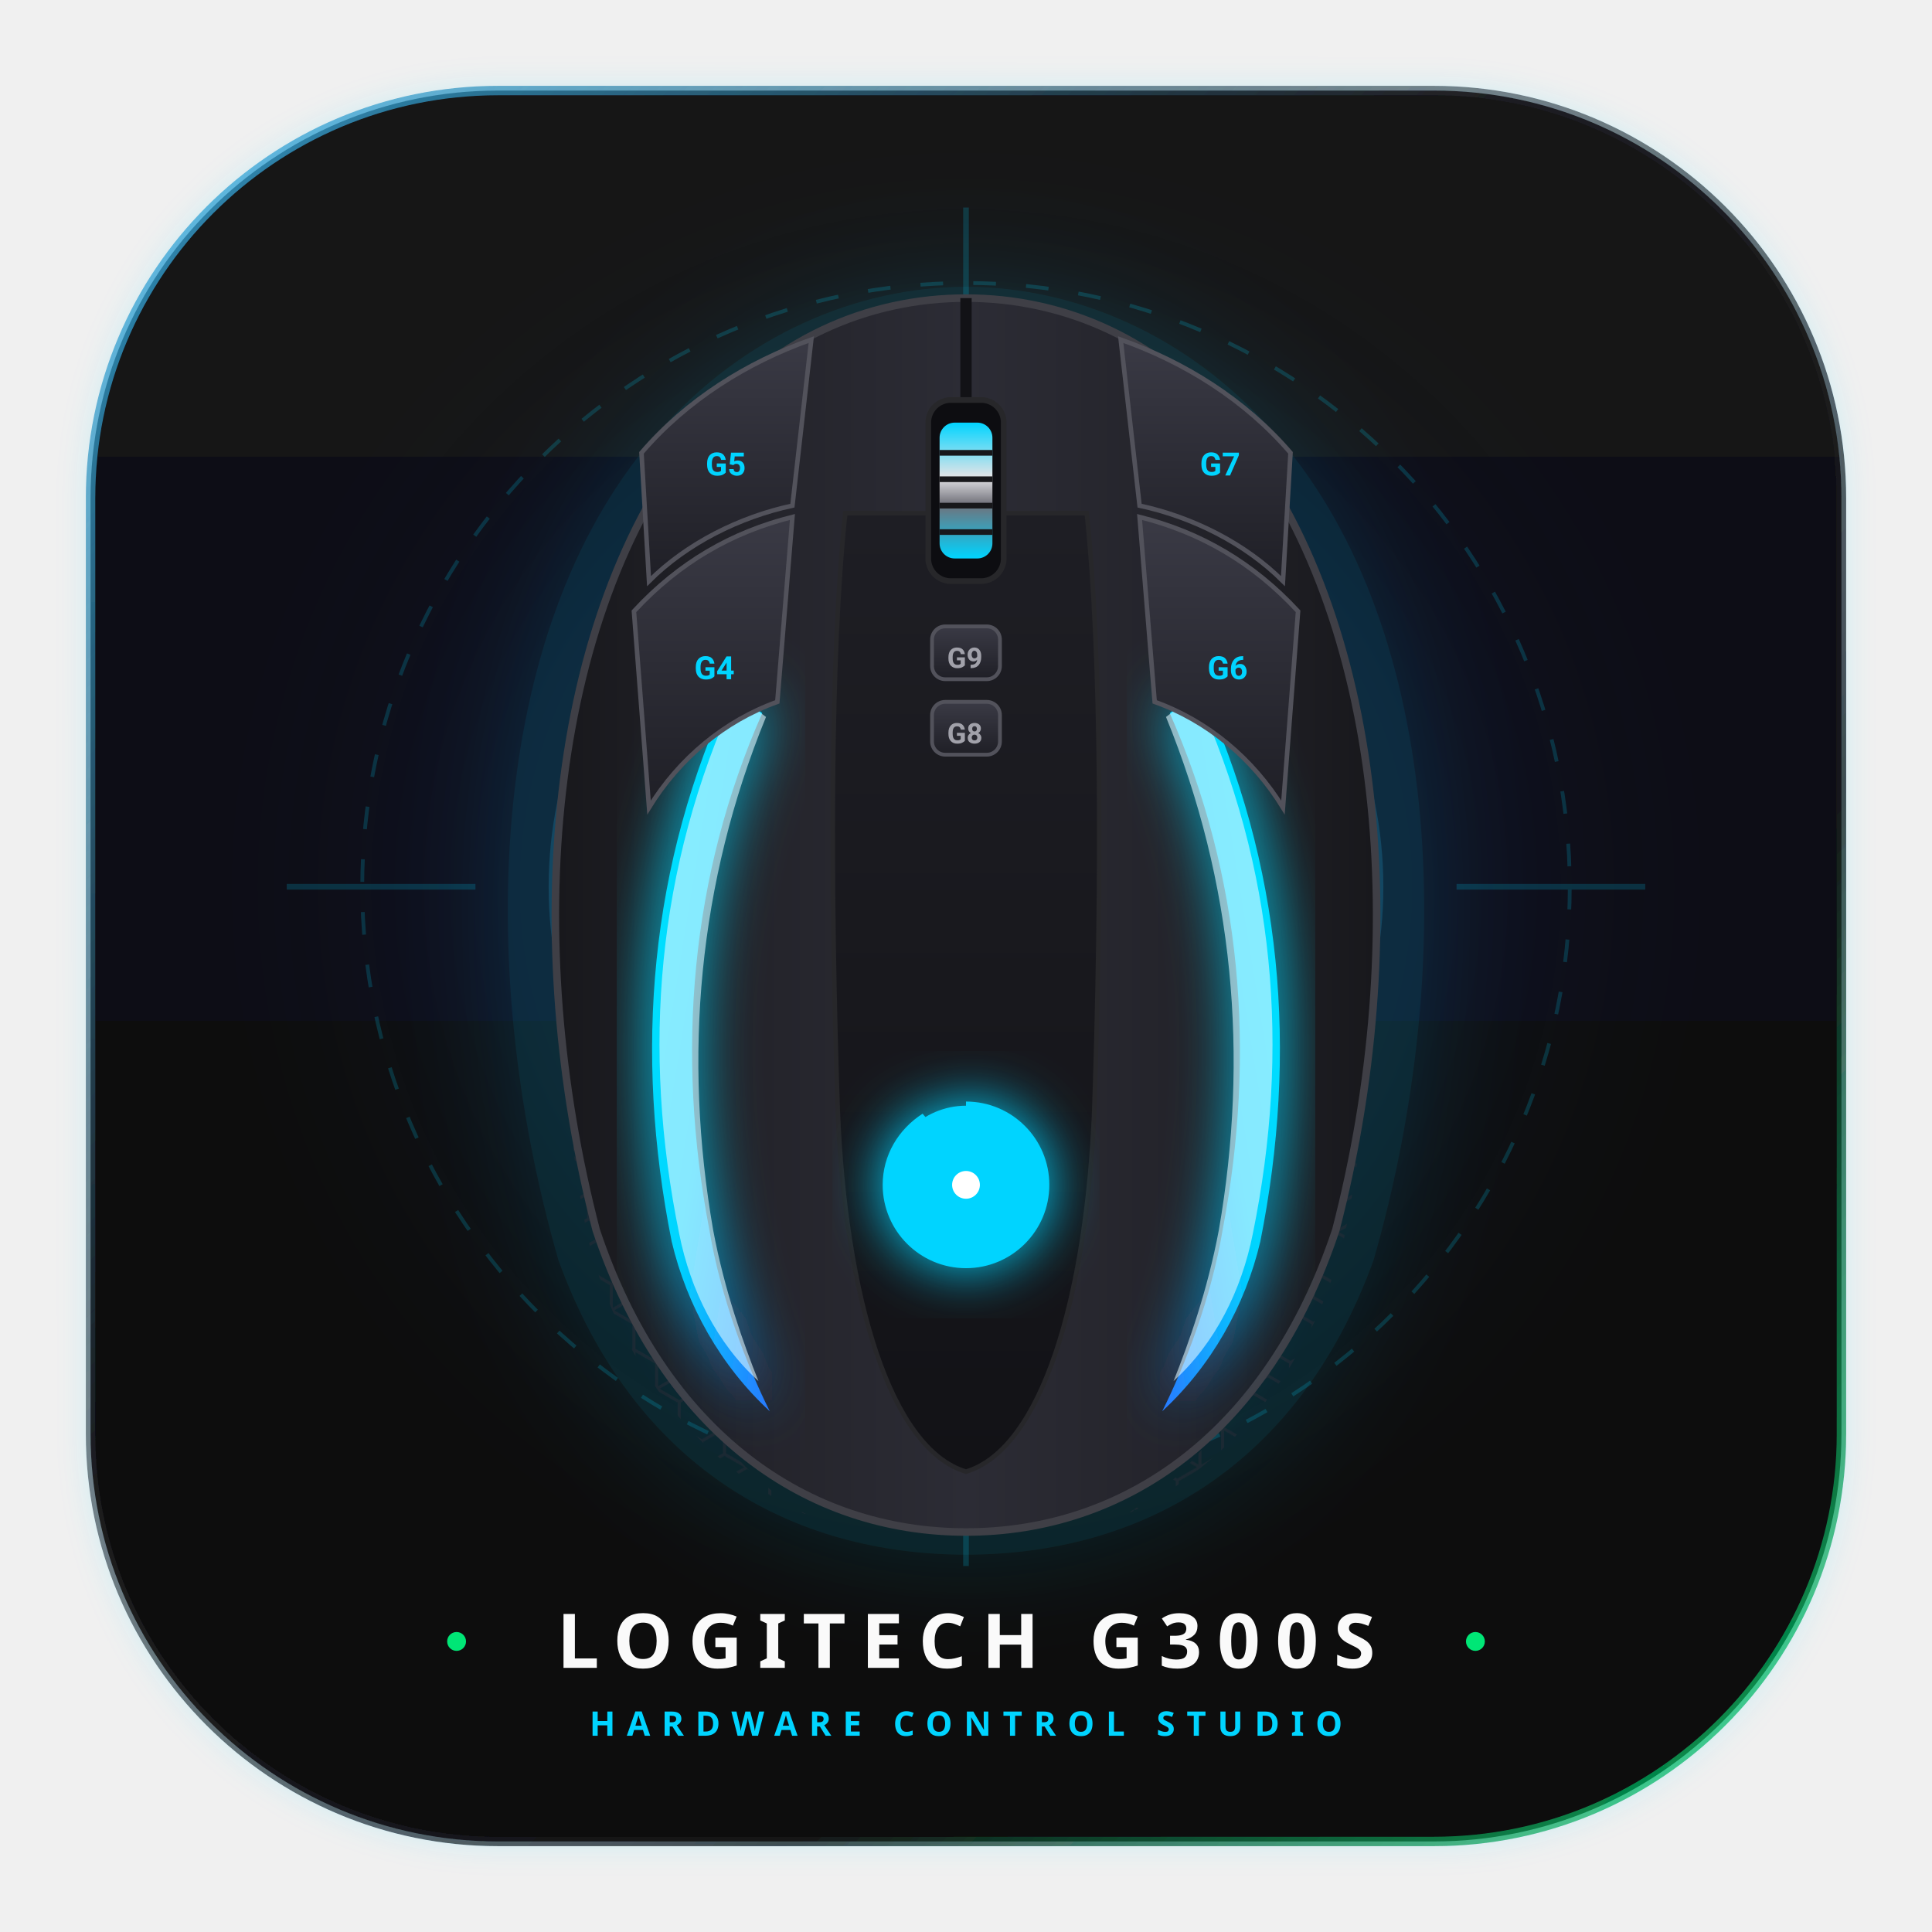
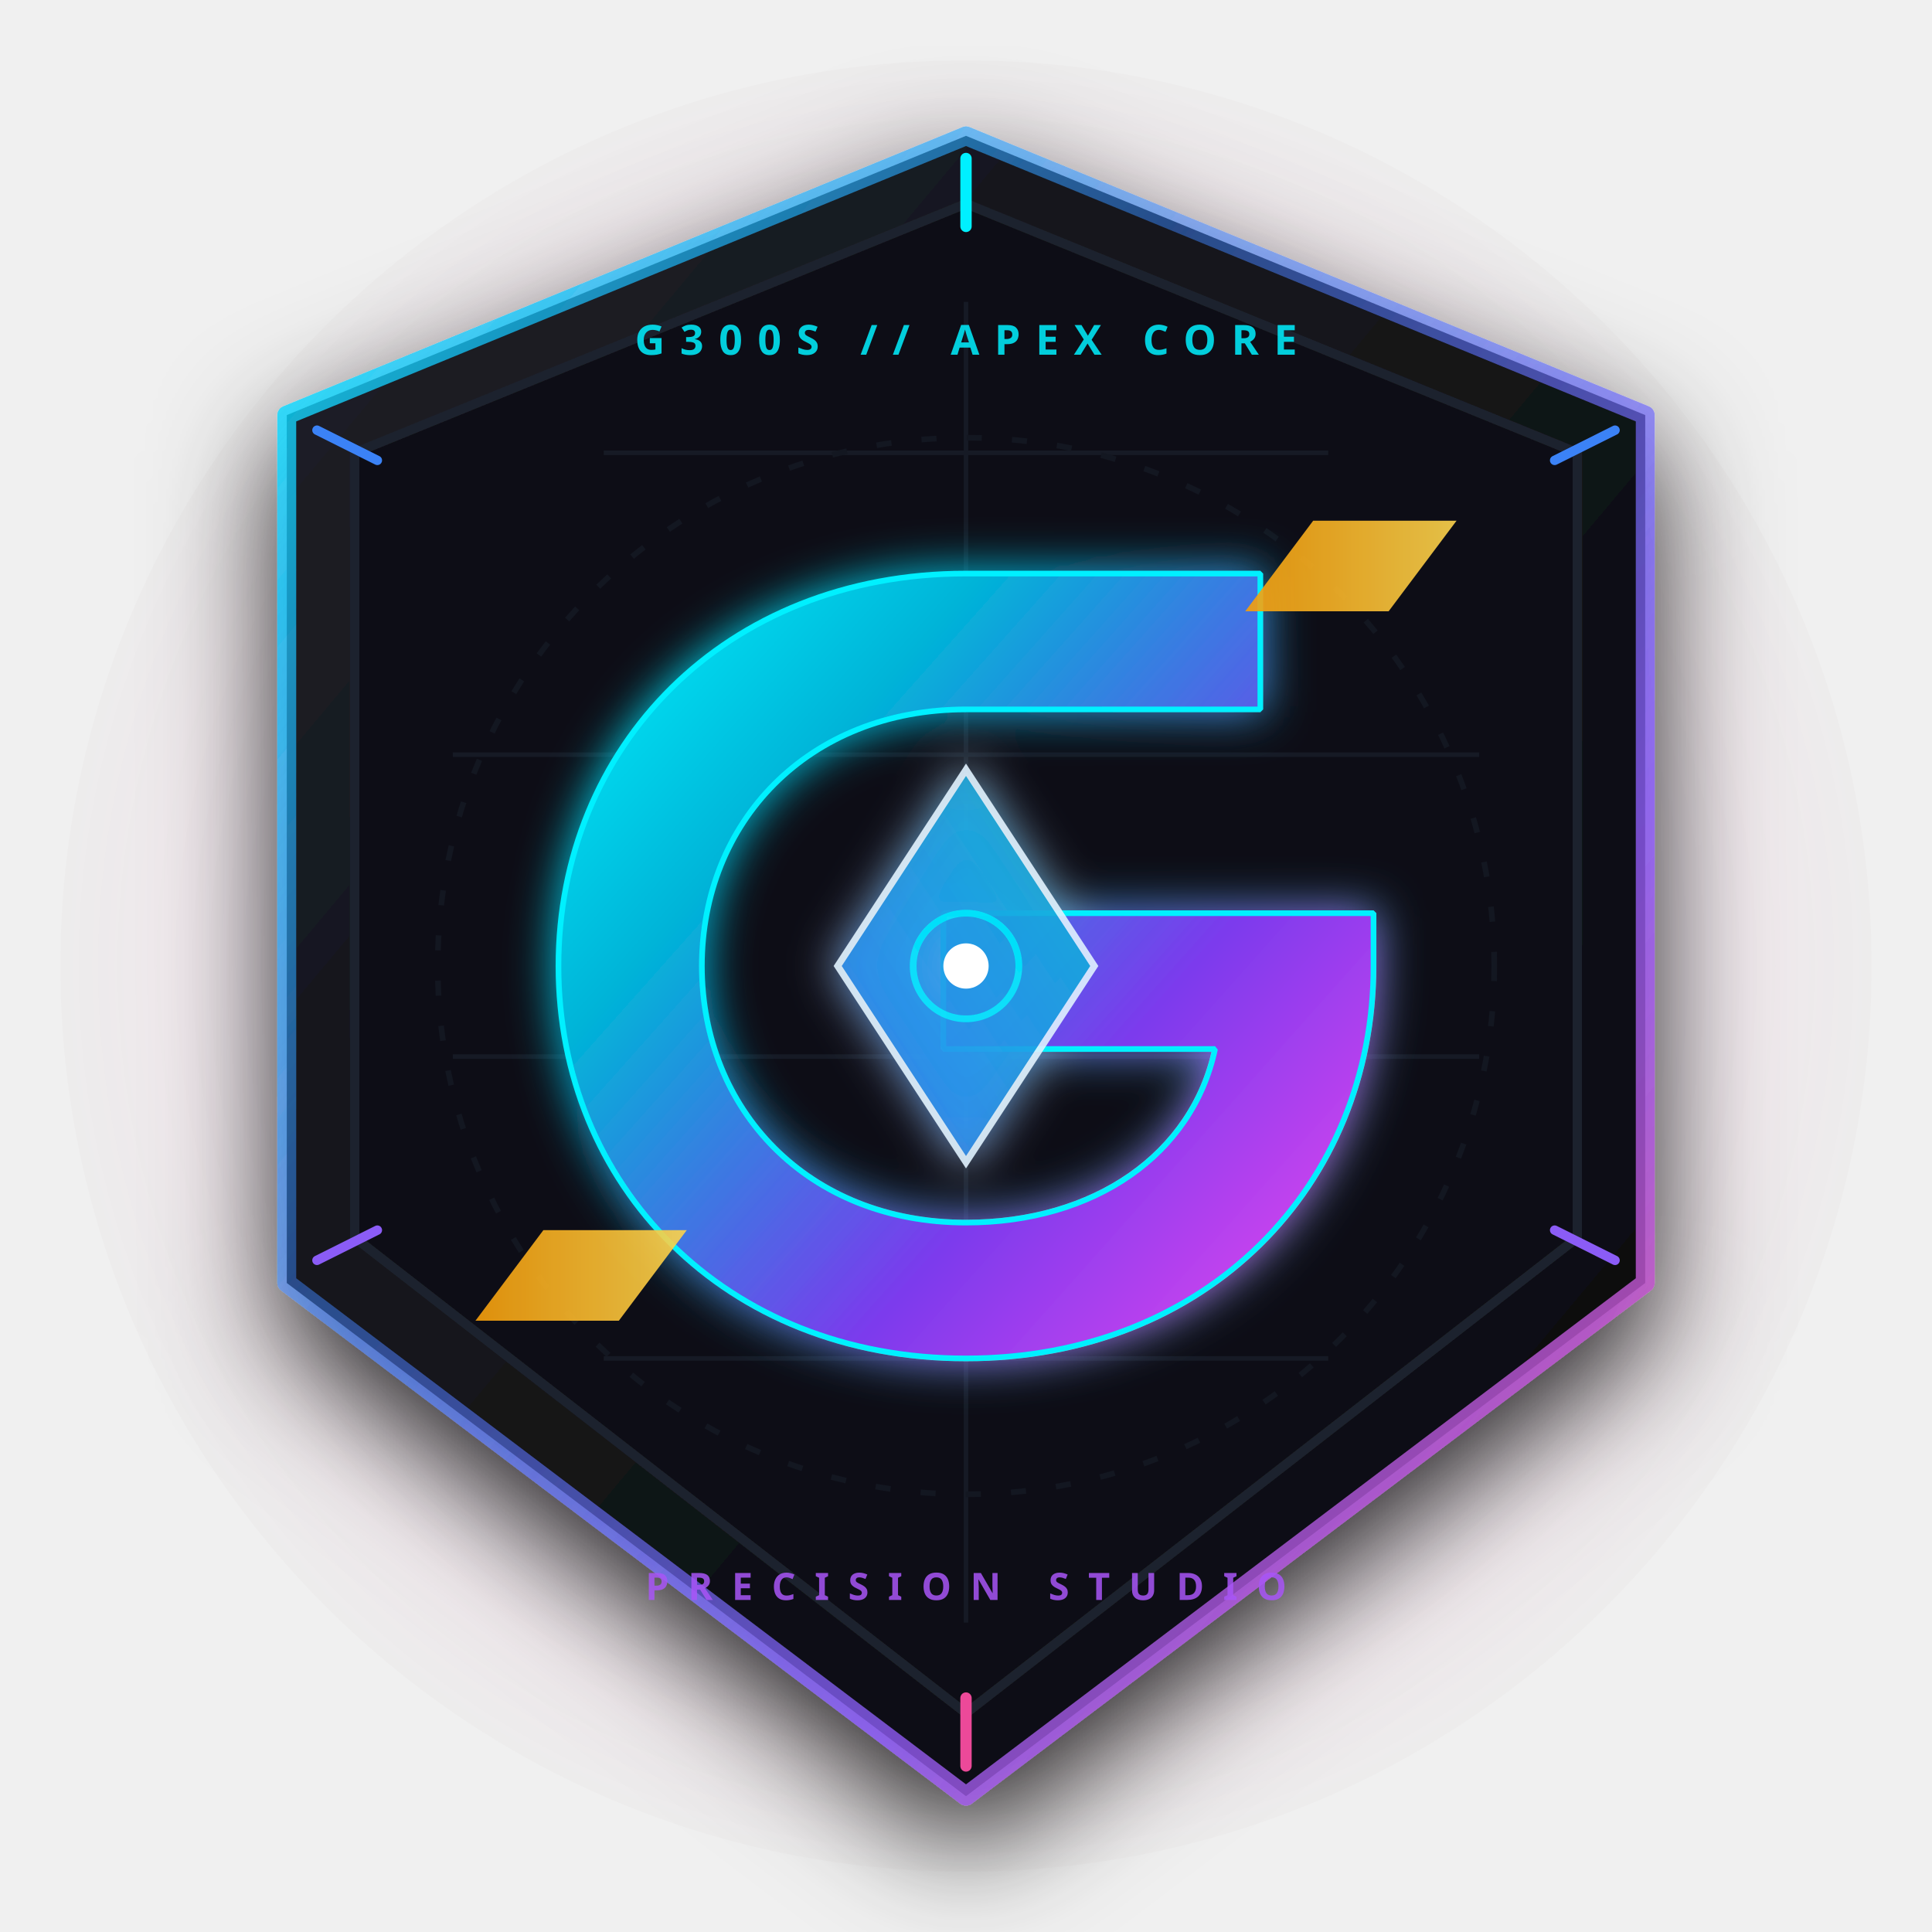
<svg xmlns="http://www.w3.org/2000/svg" viewBox="0 0 512 512" width="100%" height="100%">
  <defs>
-     <radialGradient id="bgGlow" cx="50%" cy="50%" r="50%">
-       <stop offset="0%" stop-color="#00D4FF" stop-opacity="0.18" />
-       <stop offset="60%" stop-color="#2979FF" stop-opacity="0.06" />
+     <radialGradient id="cyberAura" cx="50%" cy="50%" r="55%">
+       <stop offset="0%" stop-color="#00F0FF" stop-opacity="0.25" />
+       <stop offset="45%" stop-color="#8B5CF6" stop-opacity="0.12" />
+       <stop offset="80%" stop-color="#EC4899" stop-opacity="0.04" />
      <stop offset="100%" stop-color="#000000" stop-opacity="0" />
    </radialGradient>
-     <linearGradient id="badgeBorder" x1="0%" y1="0%" x2="100%" y2="100%">
-       <stop offset="0%" stop-color="#38BDF8" stop-opacity="0.8" />
-       <stop offset="40%" stop-color="#27272A" stop-opacity="0.6" />
-       <stop offset="70%" stop-color="#18181B" stop-opacity="0.8" />
-       <stop offset="100%" stop-color="#00E676" stop-opacity="0.7" />
+     <linearGradient id="armorShield" x1="0%" y1="0%" x2="100%" y2="100%">
+       <stop offset="0%" stop-color="#1E2028" />
+       <stop offset="50%" stop-color="#121318" />
+       <stop offset="100%" stop-color="#0A0B0E" />
    </linearGradient>
-     <linearGradient id="badgeBg" x1="0%" y1="0%" x2="0%" y2="100%">
-       <stop offset="0%" stop-color="#141418" />
-       <stop offset="50%" stop-color="#0E0E12" />
-       <stop offset="100%" stop-color="#08080A" />
+     <linearGradient id="shieldBorder" x1="0%" y1="0%" x2="100%" y2="100%">
+       <stop offset="0%" stop-color="#00F0FF" stop-opacity="0.9" />
+       <stop offset="35%" stop-color="#3B82F6" stop-opacity="0.5" />
+       <stop offset="70%" stop-color="#8B5CF6" stop-opacity="0.8" />
+       <stop offset="100%" stop-color="#EC4899" stop-opacity="0.9" />
    </linearGradient>
-     <linearGradient id="mouseBody" x1="0%" y1="0%" x2="100%" y2="0%">
-       <stop offset="0%" stop-color="#18181C" />
-       <stop offset="25%" stop-color="#24242B" />
-       <stop offset="50%" stop-color="#2C2C35" />
-       <stop offset="75%" stop-color="#24242B" />
-       <stop offset="100%" stop-color="#18181C" />
+     <linearGradient id="neonCoreG" x1="0%" y1="0%" x2="100%" y2="85%">
+       <stop offset="0%" stop-color="#00F5FF" />
+       <stop offset="30%" stop-color="#00B4D8" />
+       <stop offset="70%" stop-color="#7C3AED" />
+       <stop offset="100%" stop-color="#D946EF" />
    </linearGradient>
-     <linearGradient id="mouseCenterSpine" x1="0%" y1="0%" x2="0%" y2="100%">
-       <stop offset="0%" stop-color="#1E1E24" />
-       <stop offset="100%" stop-color="#121216" />
+     <linearGradient id="innerPrism" x1="0%" y1="100%" x2="100%" y2="0%">
+       <stop offset="0%" stop-color="#3B82F6" />
+       <stop offset="100%" stop-color="#06B6D4" />
    </linearGradient>
-     <linearGradient id="swooshLeft" x1="0%" y1="0%" x2="100%" y2="100%">
-       <stop offset="0%" stop-color="#00E5FF" />
-       <stop offset="50%" stop-color="#00D4FF" />
-       <stop offset="100%" stop-color="#2979FF" />
+     <linearGradient id="goldLaser" x1="0%" y1="0%" x2="100%" y2="0%">
+       <stop offset="0%" stop-color="#F59E0B" />
+       <stop offset="100%" stop-color="#FCD34D" />
    </linearGradient>
-     <linearGradient id="swooshRight" x1="100%" y1="0%" x2="0%" y2="100%">
-       <stop offset="0%" stop-color="#00E5FF" />
-       <stop offset="50%" stop-color="#00D4FF" />
-       <stop offset="100%" stop-color="#2979FF" />
-     </linearGradient>
-     <linearGradient id="wingBtnGrad" x1="0%" y1="0%" x2="0%" y2="100%">
-       <stop offset="0%" stop-color="#3A3A45" />
-       <stop offset="100%" stop-color="#1F1F26" />
-     </linearGradient>
-     <linearGradient id="wheelGrad" x1="0%" y1="0%" x2="0%" y2="100%">
-       <stop offset="0%" stop-color="#00D4FF" />
-       <stop offset="40%" stop-color="#E4E4E7" />
-       <stop offset="60%" stop-color="#71717A" />
-       <stop offset="100%" stop-color="#00D4FF" />
-     </linearGradient>
-     <filter id="neonGlow" x="-30%" y="-30%" width="160%" height="160%">
-       <feGaussianBlur stdDeviation="8" result="blur" />
+     <filter id="neonBloom" x="-20%" y="-20%" width="140%" height="140%">
+       <feGaussianBlur stdDeviation="6" result="blur" />
      <feMerge>
        <feMergeNode in="blur" />
        <feMergeNode in="SourceGraphic" />
      </feMerge>
    </filter>
-     <filter id="intenseGlow" x="-50%" y="-50%" width="200%" height="200%">
-       <feGaussianBlur stdDeviation="14" result="blur2" />
-       <feMerge>
-         <feMergeNode in="blur2" />
-         <feMergeNode in="SourceGraphic" />
-       </feMerge>
+     <filter id="crestShadow" x="-20%" y="-20%" width="140%" height="140%">
+       <feDropShadow dx="0" dy="12" stdDeviation="16" flood-color="#000000" flood-opacity="0.85" />
    </filter>
-     <filter id="badgeShadow" x="-20%" y="-20%" width="140%" height="140%">
-       <feDropShadow dx="0" dy="16" stdDeviation="20" flood-color="#000000" flood-opacity="0.85" />
-       <feDropShadow dx="0" dy="0" stdDeviation="4" flood-color="#00D4FF" flood-opacity="0.15" />
-     </filter>
-     <pattern id="hexGrip" width="12" height="20.78" patternUnits="userSpaceOnUse">
-       <path d="M 6,0 L 12,3.46 L 12,10.39 L 6,13.85 L 0,10.39 L 0,3.46 Z M 0,10.39 L 6,13.85 L 6,20.78 L 0,17.32 Z M 12,10.39 L 12,17.32 L 6,20.78 L 6,13.85 Z" fill="none" stroke="#2D2D38" stroke-width="0.8" opacity="0.45" />
-     </pattern>
  </defs>
-   <rect x="24" y="24" width="464" height="464" rx="108" ry="108" fill="url(#badgeBg)" stroke="url(#badgeBorder)" stroke-width="2.5" filter="url(#badgeShadow)" />
-   <circle cx="256" cy="235" r="210" fill="url(#bgGlow)" />
-   <g opacity="0.18">
-     <circle cx="256" cy="235" r="160" fill="none" stroke="#00D4FF" stroke-width="1" stroke-dasharray="6,8" />
-     <circle cx="256" cy="235" r="110" fill="none" stroke="#38BDF8" stroke-width="1.2" />
-     <line x1="256" y1="55" x2="256" y2="105" stroke="#00D4FF" stroke-width="1.5" />
-     <line x1="256" y1="365" x2="256" y2="415" stroke="#00D4FF" stroke-width="1.5" />
-     <line x1="76" y1="235" x2="126" y2="235" stroke="#00D4FF" stroke-width="1.5" />
-     <line x1="386" y1="235" x2="436" y2="235" stroke="#00D4FF" stroke-width="1.5" />
+   <circle cx="256" cy="256" r="240" fill="url(#cyberAura)" />
+   <g filter="url(#crestShadow)">
+     <polygon points="256,36 436,110 436,340 256,476 76,340 76,110" fill="url(#armorShield)" stroke="url(#shieldBorder)" stroke-width="5" stroke-linejoin="round" />
+     <polygon points="256,54 418,120 418,328 256,454 94,328 94,120" fill="#0E0F14" stroke="#1E222D" stroke-width="2.5" stroke-linejoin="round" />
+     <line x1="256" y1="42" x2="256" y2="60" stroke="#00F0FF" stroke-width="3" stroke-linecap="round" />
+     <line x1="428" y1="114" x2="412" y2="122" stroke="#3B82F6" stroke-width="2.5" stroke-linecap="round" />
+     <line x1="428" y1="334" x2="412" y2="326" stroke="#8B5CF6" stroke-width="2.5" stroke-linecap="round" />
+     <line x1="256" y1="468" x2="256" y2="450" stroke="#EC4899" stroke-width="3" stroke-linecap="round" />
+     <line x1="84" y1="334" x2="100" y2="326" stroke="#8B5CF6" stroke-width="2.5" stroke-linecap="round" />
+     <line x1="84" y1="114" x2="100" y2="122" stroke="#3B82F6" stroke-width="2.5" stroke-linecap="round" />
  </g>
-   <g transform="translate(0, -6)">
-     <path d="M 175,120 C 130,170 125,260 148,340 C 168,395 210,418 256,418 C 302,418 344,395 364,340 C 387,260 382,170 337,120 C 315,95 285,82 256,82 C 227,82 197,95 175,120 Z" fill="#00D4FF" opacity="0.12" filter="url(#intenseGlow)" />
-     <path d="M 188,145 C 152,195 142,270 156,335 C 165,370 188,396 215,408 C 190,395 170,360 162,320 C 150,260 158,198 188,145 Z" fill="url(#hexGrip)" />
-     <path d="M 324,145 C 360,195 370,270 356,335 C 347,370 324,396 297,408 C 322,395 342,360 350,320 C 362,260 354,198 324,145 Z" fill="url(#hexGrip)" />
-     <path d="M 185,120 C 145,170 138,255 158,332 C 176,386 214,412 256,412 C 298,412 336,386 354,332 C 374,255 367,170 327,120 C 308,96 282,85 256,85 C 230,85 204,96 185,120 Z" fill="url(#mouseBody)" stroke="#3F3F46" stroke-width="2" />
-     <path d="M 194,188 C 172,235 168,285 178,335 C 182,352 191,368 204,380 C 198,368 191,350 188,332 C 179,285 183,238 202,195 Z" fill="url(#swooshLeft)" filter="url(#neonGlow)" />
-     <path d="M 195,190 C 174,236 170,284 180,333 C 183,348 190,362 201,372 C 197,362 192,348 189,332 C 181,286 185,240 203,196 Z" fill="#E0F7FF" opacity="0.6" />
-     <path d="M 318,188 C 340,235 344,285 334,335 C 330,352 321,368 308,380 C 314,368 321,350 324,332 C 333,285 329,238 310,195 Z" fill="url(#swooshRight)" filter="url(#neonGlow)" />
-     <path d="M 317,190 C 338,236 342,284 332,333 C 329,348 322,362 311,372 C 315,362 320,348 323,332 C 331,286 327,240 309,196 Z" fill="#E0F7FF" opacity="0.6" />
-     <path d="M 224,142 C 220,180 220,240 222,300 C 224,350 236,390 256,396 C 276,390 288,350 290,300 C 292,240 292,180 288,142 Z" fill="url(#mouseCenterSpine)" stroke="#27272A" stroke-width="1.2" />
-     <line x1="256" y1="85" x2="256" y2="148" stroke="#121216" stroke-width="3" />
-     <path d="M 170,126 C 182,112 198,102 215,96 L 210,140 C 196,143 182,150 172,160 Z" fill="url(#wingBtnGrad)" stroke="#52525B" stroke-width="1.2" />
-     <text x="187" y="132" font-family="'Segoe UI', Roboto, sans-serif" font-size="8.5" font-weight="bold" fill="#00D4FF">G5</text>
-     <path d="M 168,168 C 180,155 194,147 210,143 L 206,192 C 192,197 180,207 172,220 Z" fill="url(#wingBtnGrad)" stroke="#52525B" stroke-width="1.2" />
-     <text x="184" y="186" font-family="'Segoe UI', Roboto, sans-serif" font-size="8.5" font-weight="bold" fill="#00D4FF">G4</text>
-     <path d="M 342,126 C 330,112 314,102 297,96 L 302,140 C 316,143 330,150 340,160 Z" fill="url(#wingBtnGrad)" stroke="#52525B" stroke-width="1.2" />
-     <text x="318" y="132" font-family="'Segoe UI', Roboto, sans-serif" font-size="8.5" font-weight="bold" fill="#00D4FF">G7</text>
-     <path d="M 344,168 C 332,155 318,147 302,143 L 306,192 C 320,197 332,207 340,220 Z" fill="url(#wingBtnGrad)" stroke="#52525B" stroke-width="1.2" />
-     <text x="320" y="186" font-family="'Segoe UI', Roboto, sans-serif" font-size="8.5" font-weight="bold" fill="#00D4FF">G6</text>
-     <rect x="246" y="112" width="20" height="48" rx="6" fill="#0D0D11" stroke="#27272A" stroke-width="1.5" />
-     <rect x="249" y="118" width="14" height="36" rx="4" fill="url(#wheelGrad)" />
-     <line x1="249" y1="126" x2="263" y2="126" stroke="#18181B" stroke-width="1.5" />
-     <line x1="249" y1="133" x2="263" y2="133" stroke="#18181B" stroke-width="1.5" />
-     <line x1="249" y1="140" x2="263" y2="140" stroke="#18181B" stroke-width="1.5" />
-     <line x1="249" y1="147" x2="263" y2="147" stroke="#18181B" stroke-width="1.5" />
-     <rect x="247" y="172" width="18" height="14" rx="3.5" fill="url(#wingBtnGrad)" stroke="#52525B" stroke-width="1" />
-     <text x="251" y="183" font-family="'Segoe UI', Roboto, sans-serif" font-size="7.5" font-weight="bold" fill="#A1A1AA">G9</text>
-     <rect x="247" y="192" width="18" height="14" rx="3.5" fill="url(#wingBtnGrad)" stroke="#52525B" stroke-width="1" />
-     <text x="251" y="203" font-family="'Segoe UI', Roboto, sans-serif" font-size="7.5" font-weight="bold" fill="#A1A1AA">G8</text>
-     <g transform="translate(256, 320) scale(0.92)" filter="url(#neonGlow)">
-       <path d="M 0,-24 C 13.25,-24 24,-13.25 24,0 C 24,13.25 13.25,24 0,24 C -13.25,24 -24,13.25 -24,0 C -24,-8.5 -19.5,-16 -12.5,-20.5 L -7,-14 C -11.5,-10.5 -14.5,-5.5 -14.5,0 C -14.5,8  -8,14.5 0,14.5 C 8,14.5 14.5,8 14.5,0 L 0,0 L 0,-8 L 22,-8 C 22.5,-5.5 22.8,-2.8 22.8,0 C 22.8,12.5 12.5,22.8 0,22.8 C -12.5,22.8 -22.8,12.5 -22.8,0 C -22.8,-12.5 -12.5,-22.8 0,-22.8 Z" fill="#00D4FF" />
-       <circle cx="0" cy="0" r="4" fill="#FFFFFF" />
-     </g>
+   <g stroke="#1A202C" stroke-width="1.2" opacity="0.65">
+     <line x1="160" y1="120" x2="352" y2="120" />
+     <line x1="120" y1="200" x2="392" y2="200" />
+     <line x1="120" y1="280" x2="392" y2="280" />
+     <line x1="160" y1="360" x2="352" y2="360" />
+     <line x1="256" y1="80" x2="256" y2="430" />
+     <circle cx="256" cy="256" r="140" fill="none" stroke="#161B26" stroke-dasharray="4,8" stroke-width="1.5" />
  </g>
-   <g transform="translate(256, 442)">
-     <text x="0" y="0" text-anchor="middle" font-family="'Segoe UI Variable Display', 'Segoe UI', sans-serif" font-size="20" font-weight="800" letter-spacing="4" fill="#FAFAFA">
-       LOGITECH G300S
-     </text>
-     <text x="0" y="18" text-anchor="middle" font-family="'Segoe UI Variable Display', 'Segoe UI', sans-serif" font-size="9" font-weight="700" letter-spacing="3" fill="#00D4FF">
-       HARDWARE CONTROL STUDIO
-     </text>
-     <circle cx="-135" cy="-7" r="2.5" fill="#00E676" />
-     <circle cx="135" cy="-7" r="2.5" fill="#00E676" />
+   <g filter="url(#neonBloom)">
+     <path d="M 334,152              L 256,152              C 192,152 148,198 148,256              C 148,314 192,360 256,360              C 320,360 364,314 364,256              L 364,242              L 250,242              L 250,278              L 322,278              C 316,306 290,324 256,324              C 214,324 186,294 186,256              C 186,218 214,188 256,188              L 334,188              Z" fill="url(#neonCoreG)" stroke="#00F0FF" stroke-width="1.5" stroke-linejoin="bevel" />
+     <polygon points="256,204 290,256 256,308 222,256" fill="url(#innerPrism)" stroke="#E0F2FE" stroke-width="1.8" opacity="0.9" />
+     <circle cx="256" cy="256" r="6" fill="#FFFFFF" />
+     <circle cx="256" cy="256" r="14" fill="none" stroke="#00F0FF" stroke-width="1.8" opacity="0.8" />
+   </g>
+   <g>
+     <polygon points="348,138 386,138 368,162 330,162" fill="url(#goldLaser)" opacity="0.9" />
+     <polygon points="126,350 164,350 182,326 144,326" fill="url(#goldLaser)" opacity="0.9" />
+     <text x="256" y="94" font-family="'Segoe UI', -apple-system, sans-serif" font-size="11" font-weight="800" letter-spacing="4" fill="#00F0FF" text-anchor="middle" opacity="0.85">G300S // APEX CORE</text>
+     <text x="256" y="424" font-family="'Segoe UI', -apple-system, sans-serif" font-size="10" font-weight="700" letter-spacing="5" fill="#A855F7" text-anchor="middle" opacity="0.85">PRECISION STUDIO</text>
  </g>
</svg>
